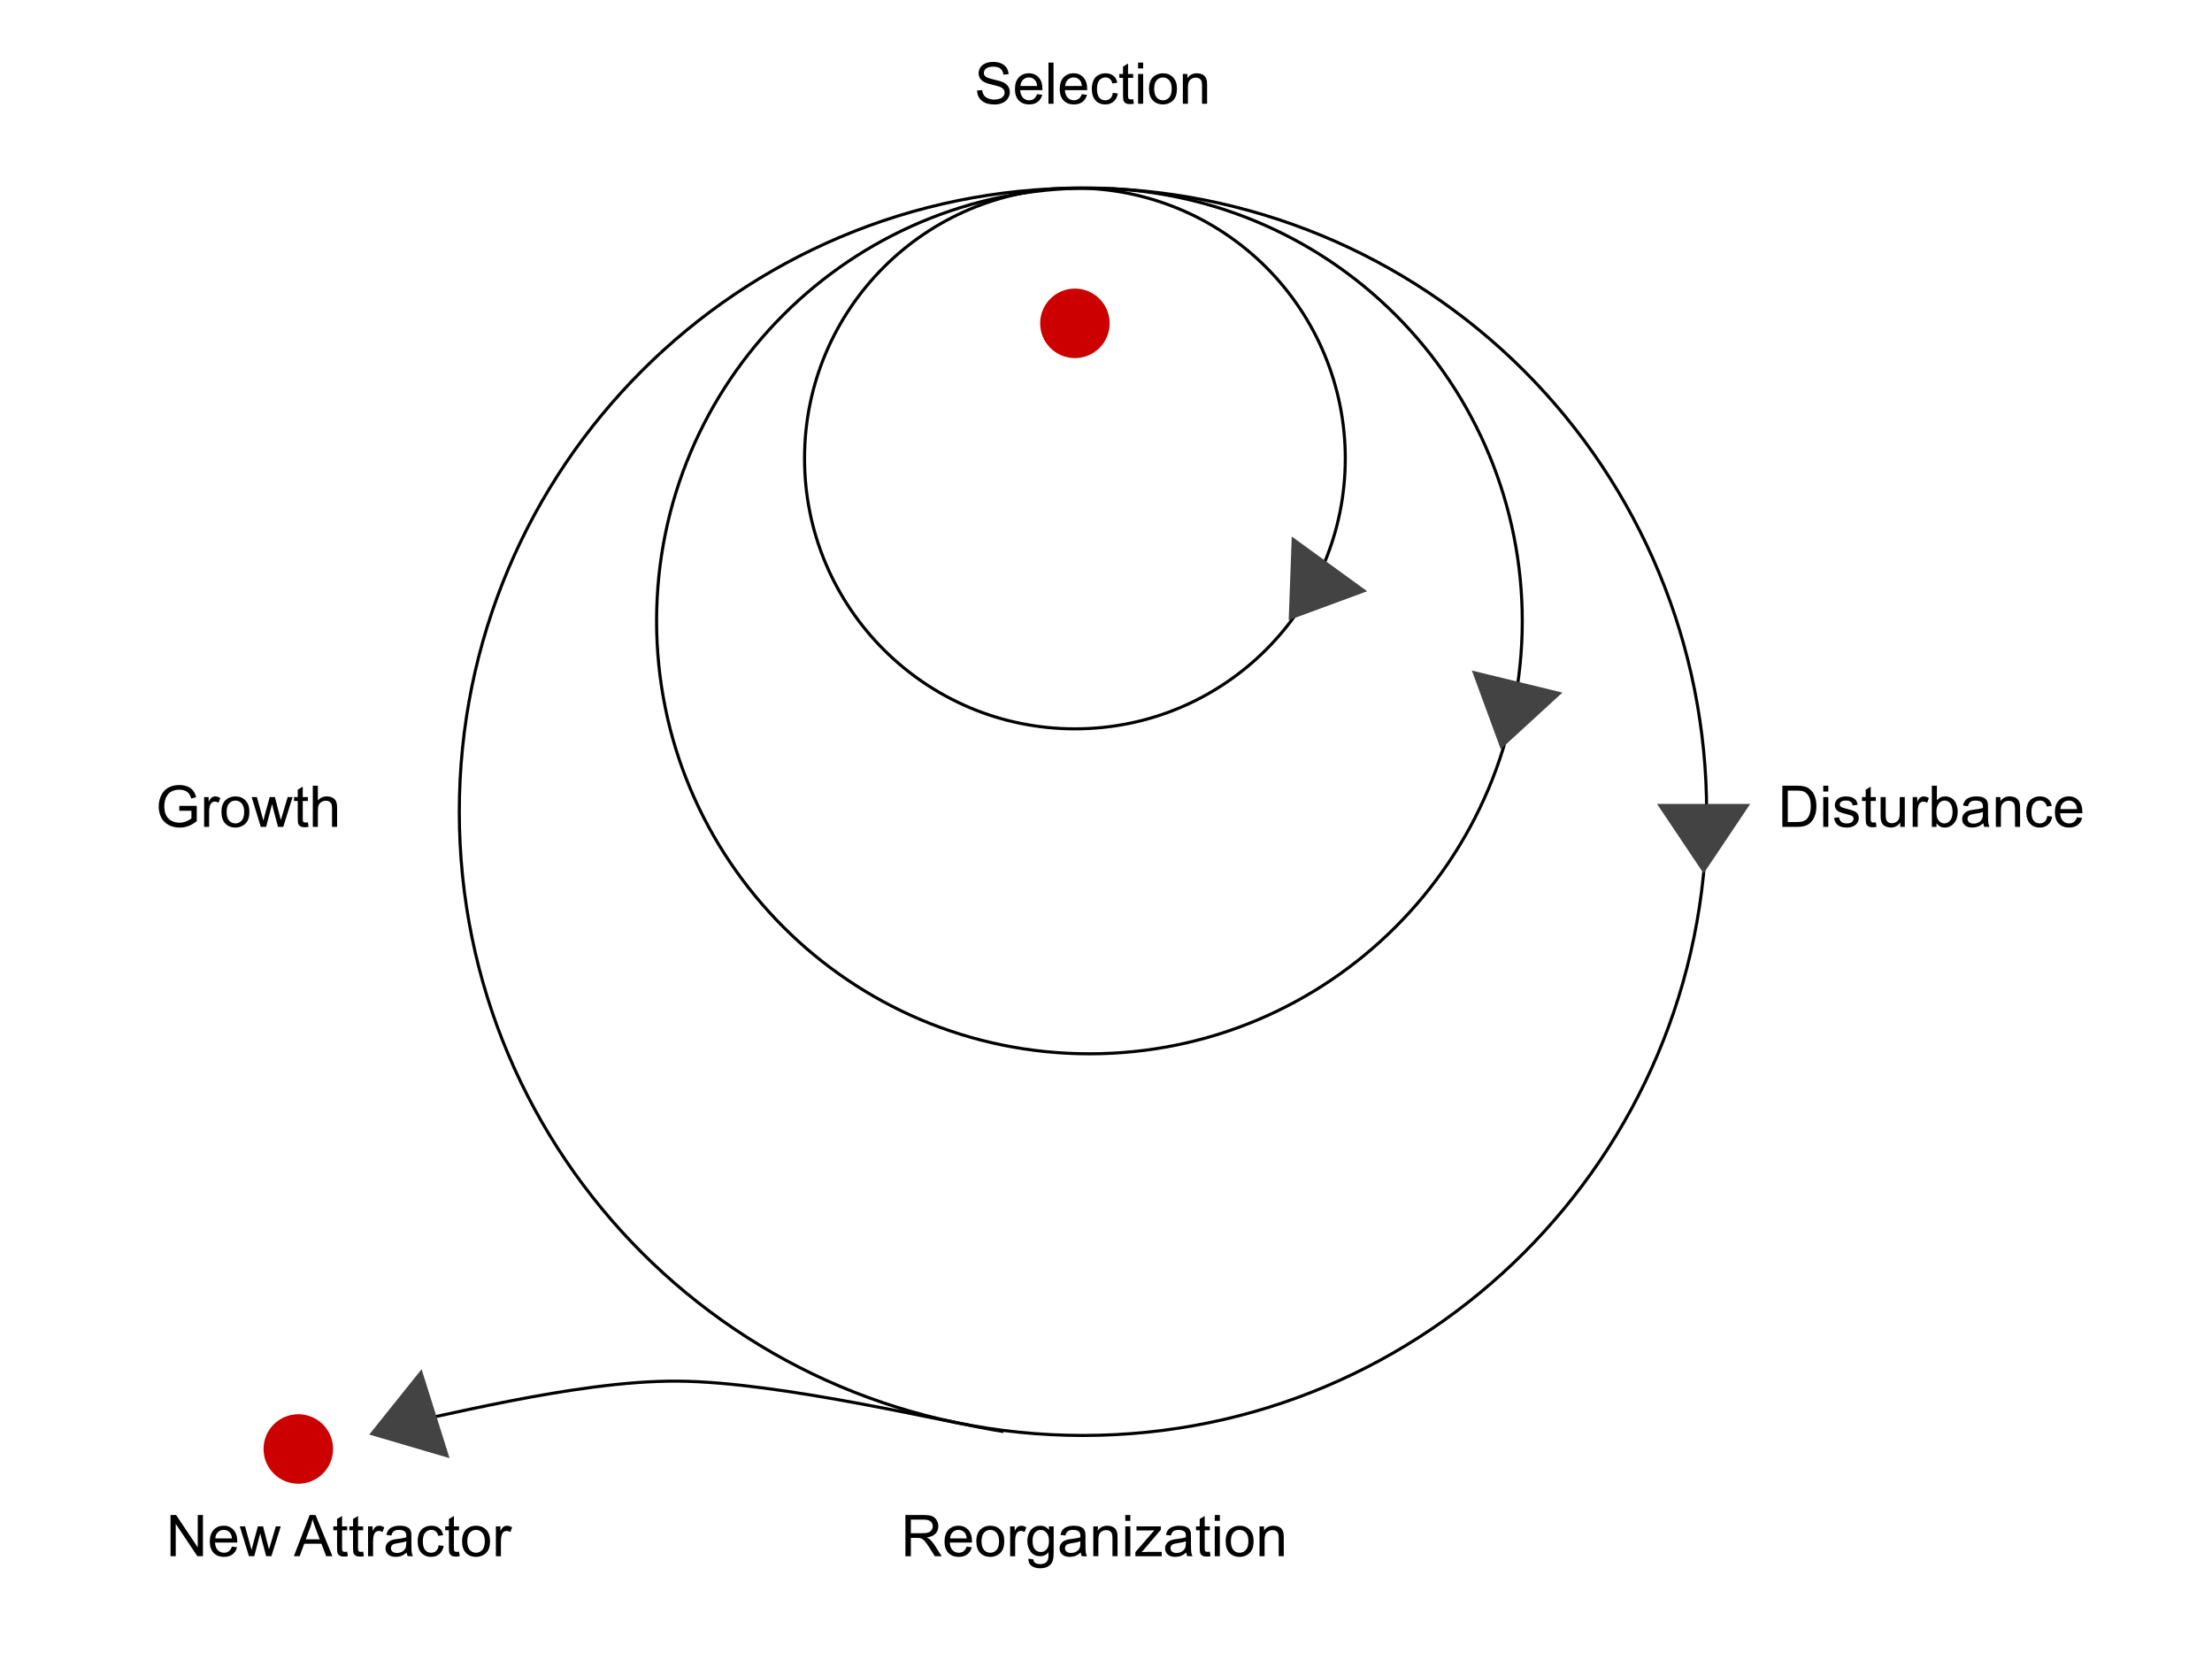
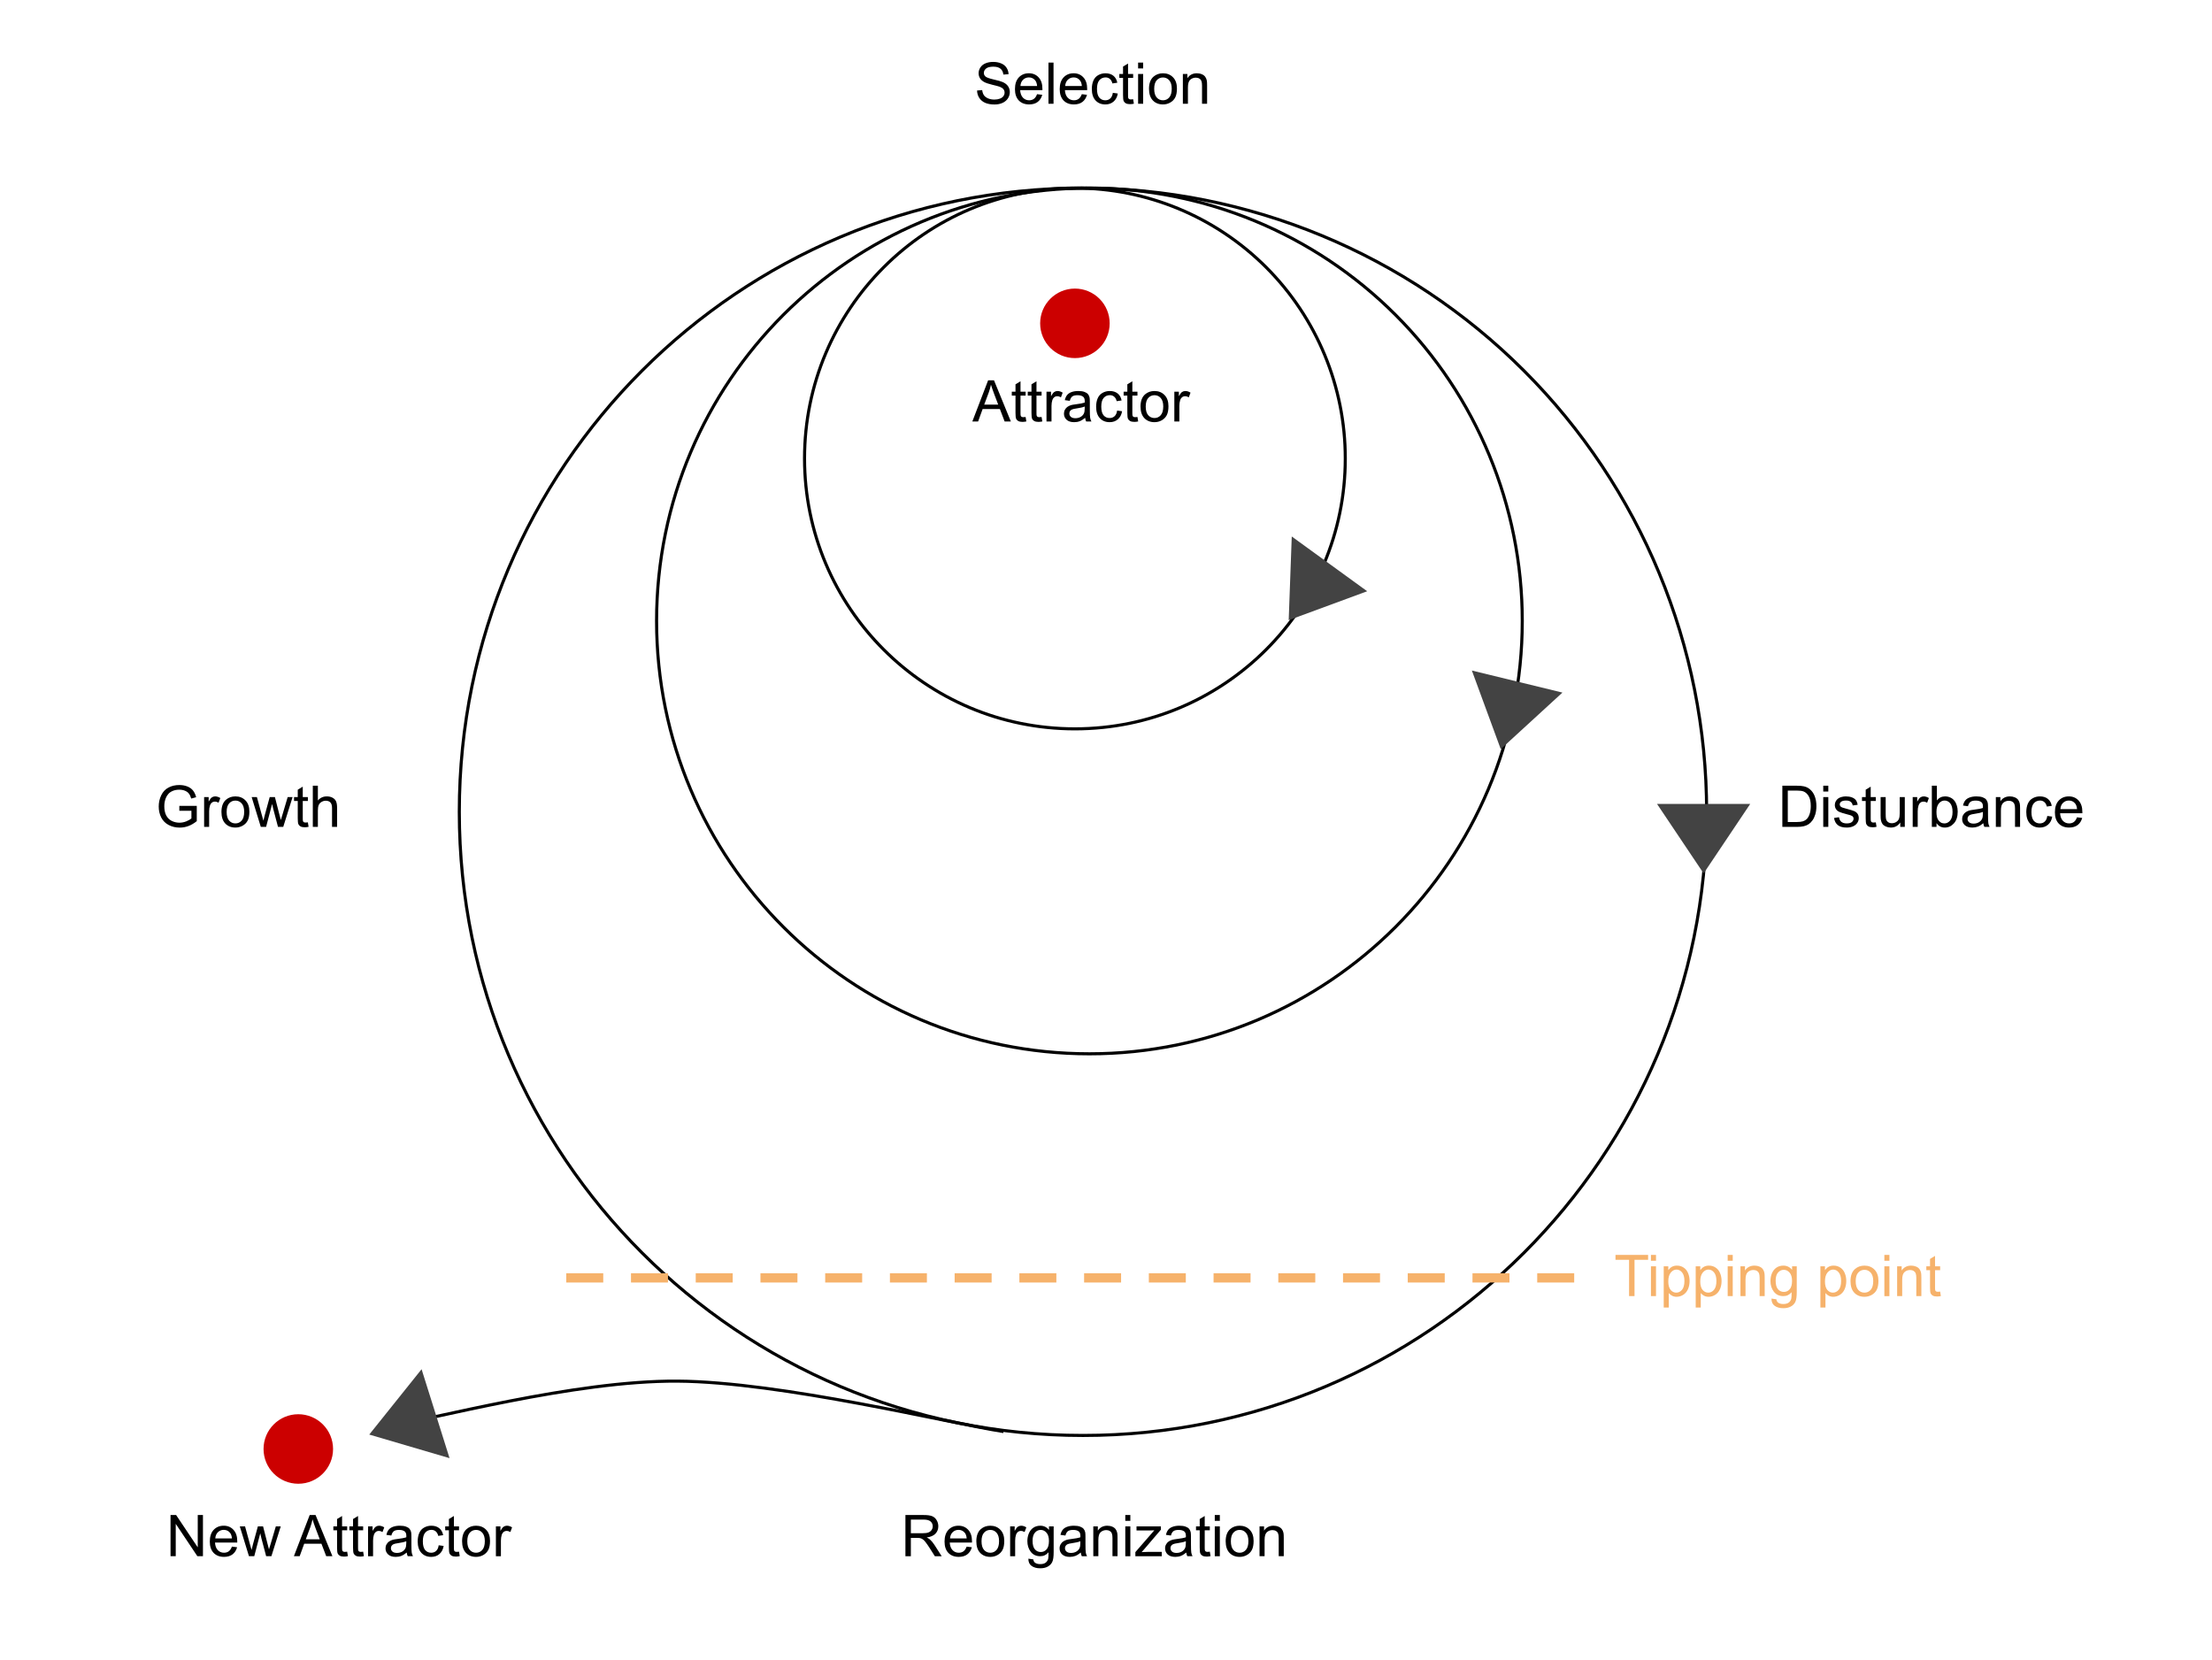
<svg xmlns="http://www.w3.org/2000/svg" version="1.1" viewBox="0.0 0.0 717.627 538.478" fill="none" stroke="none" stroke-linecap="square" stroke-miterlimit="10">
  <clipPath id="p.0">
    <path d="m0 0l717.627 0l0 538.478l-717.627 0l0 -538.478z" clip-rule="nonzero" />
  </clipPath>
  <g clip-path="url(#p.0)">
    <path fill="#000000" fill-opacity="0.0" d="m0 0l717.627 0l0 538.478l-717.627 0z" fill-rule="evenodd" />
    <path fill="#000000" fill-opacity="0.0" d="m149.011 263.336l0 0c0 -111.744 90.587 -202.331 202.331 -202.331l0 0c53.661 0 105.125 21.317 143.069 59.261c37.944 37.944 59.261 89.408 59.261 143.069l0 0c0 111.744 -90.587 202.331 -202.331 202.331l0 0c-111.744 0 -202.331 -90.587 -202.331 -202.331z" fill-rule="evenodd" />
    <path stroke="#000000" stroke-width="1.0" stroke-linejoin="round" stroke-linecap="butt" d="m149.011 263.336l0 0c0 -111.744 90.587 -202.331 202.331 -202.331l0 0c53.661 0 105.125 21.317 143.069 59.261c37.944 37.944 59.261 89.408 59.261 143.069l0 0c0 111.744 -90.587 202.331 -202.331 202.331l0 0c-111.744 0 -202.331 -90.587 -202.331 -202.331z" fill-rule="evenodd" />
    <path fill="#000000" fill-opacity="0.0" d="m41.493 241.323l79.591 0l0 42.016l-79.591 0z" fill-rule="evenodd" />
    <path fill="#000000" d="m58.181 263.008l0 -1.578l5.656 0l0 4.953q-1.297 1.047 -2.688 1.578q-1.375 0.516 -2.844 0.516q-1.969 0 -3.578 -0.844q-1.609 -0.844 -2.422 -2.438q-0.812 -1.594 -0.812 -3.562q0 -1.953 0.812 -3.641q0.812 -1.688 2.344 -2.5q1.531 -0.828 3.516 -0.828q1.453 0 2.625 0.469q1.172 0.469 1.828 1.312q0.672 0.828 1.016 2.172l-1.594 0.438q-0.297 -1.016 -0.75 -1.594q-0.438 -0.594 -1.266 -0.938q-0.828 -0.344 -1.844 -0.344q-1.203 0 -2.094 0.375q-0.891 0.359 -1.438 0.969q-0.531 0.594 -0.828 1.312q-0.516 1.234 -0.516 2.688q0 1.781 0.609 2.984q0.625 1.203 1.797 1.797q1.172 0.578 2.5 0.578q1.141 0 2.234 -0.438q1.094 -0.453 1.656 -0.953l0 -2.484l-3.922 0zm8.043 5.234l0 -9.672l1.469 0l0 1.469q0.562 -1.031 1.031 -1.359q0.484 -0.328 1.062 -0.328q0.828 0 1.688 0.531l-0.562 1.516q-0.609 -0.359 -1.203 -0.359q-0.547 0 -0.969 0.328q-0.422 0.328 -0.609 0.891q-0.281 0.875 -0.281 1.922l0 5.062l-1.625 0zm5.619 -4.844q0 -2.688 1.484 -3.969q1.25 -1.078 3.047 -1.078q2.0 0 3.266 1.312q1.266 1.297 1.266 3.609q0 1.859 -0.562 2.938q-0.562 1.062 -1.641 1.656q-1.062 0.594 -2.328 0.594q-2.031 0 -3.281 -1.297q-1.25 -1.312 -1.25 -3.766zm1.688 0q0 1.859 0.797 2.797q0.812 0.922 2.047 0.922q1.219 0 2.031 -0.922q0.812 -0.938 0.812 -2.844q0 -1.797 -0.812 -2.719q-0.812 -0.922 -2.031 -0.922q-1.234 0 -2.047 0.922q-0.797 0.906 -0.797 2.766zm11.079 4.844l-2.969 -9.672l1.703 0l1.531 5.578l0.578 2.078q0.047 -0.156 0.5 -2.0l1.547 -5.656l1.688 0l1.438 5.609l0.484 1.844l0.562 -1.859l1.656 -5.594l1.594 0l-3.031 9.672l-1.703 0l-1.531 -5.797l-0.375 -1.641l-1.953 7.438l-1.719 0zm15.27 -1.469l0.234 1.453q-0.688 0.141 -1.234 0.141q-0.891 0 -1.391 -0.281q-0.484 -0.281 -0.688 -0.734q-0.203 -0.469 -0.203 -1.938l0 -5.578l-1.203 0l0 -1.266l1.203 0l0 -2.391l1.625 -0.984l0 3.375l1.656 0l0 1.266l-1.656 0l0 5.672q0 0.688 0.078 0.891q0.094 0.203 0.281 0.328q0.203 0.109 0.578 0.109q0.266 0 0.719 -0.062zm1.605 1.469l0 -13.359l1.641 0l0 4.797q1.141 -1.328 2.891 -1.328q1.078 0 1.859 0.422q0.797 0.422 1.141 1.172q0.344 0.75 0.344 2.172l0 6.125l-1.641 0l0 -6.125q0 -1.234 -0.531 -1.797q-0.531 -0.562 -1.516 -0.562q-0.719 0 -1.359 0.391q-0.641 0.375 -0.922 1.016q-0.266 0.641 -0.266 1.781l0 5.297l-1.641 0z" fill-rule="nonzero" />
    <path fill="#000000" fill-opacity="0.0" d="m307.144 6.74l111.843 0l0 42.016l-111.843 0z" fill-rule="evenodd" />
    <path fill="#000000" d="m316.988 29.363l1.656 -0.141q0.125 1.0 0.547 1.641q0.438 0.641 1.344 1.047q0.922 0.391 2.062 0.391q1.0 0 1.781 -0.297q0.781 -0.297 1.156 -0.812q0.375 -0.531 0.375 -1.156q0 -0.625 -0.375 -1.094q-0.359 -0.469 -1.188 -0.797q-0.547 -0.203 -2.391 -0.641q-1.828 -0.453 -2.562 -0.844q-0.969 -0.5 -1.438 -1.234q-0.469 -0.75 -0.469 -1.672q0 -1.0 0.578 -1.875q0.578 -0.891 1.672 -1.344q1.109 -0.453 2.453 -0.453q1.484 0 2.609 0.484q1.141 0.469 1.75 1.406q0.609 0.922 0.656 2.094l-1.688 0.125q-0.141 -1.266 -0.938 -1.906q-0.781 -0.656 -2.312 -0.656q-1.609 0 -2.344 0.594q-0.734 0.594 -0.734 1.422q0 0.719 0.531 1.172q0.5 0.469 2.656 0.969q2.156 0.484 2.953 0.844q1.172 0.531 1.719 1.359q0.562 0.828 0.562 1.906q0 1.062 -0.609 2.016q-0.609 0.938 -1.75 1.469q-1.141 0.516 -2.578 0.516q-1.812 0 -3.047 -0.531q-1.219 -0.531 -1.922 -1.594q-0.688 -1.062 -0.719 -2.406zm19.459 1.188l1.688 0.203q-0.406 1.484 -1.484 2.312q-1.078 0.812 -2.766 0.812q-2.125 0 -3.375 -1.297q-1.234 -1.312 -1.234 -3.672q0 -2.453 1.25 -3.797q1.266 -1.344 3.266 -1.344q1.938 0 3.156 1.328q1.234 1.312 1.234 3.703q0 0.156 0 0.438l-7.219 0q0.094 1.594 0.906 2.453q0.812 0.844 2.016 0.844q0.906 0 1.547 -0.469q0.641 -0.484 1.016 -1.516zm-5.391 -2.656l5.406 0q-0.109 -1.219 -0.625 -1.828q-0.781 -0.953 -2.031 -0.953q-1.125 0 -1.906 0.766q-0.766 0.75 -0.844 2.016zm9.094 5.766l0 -13.359l1.641 0l0 13.359l-1.641 0zm10.817 -3.109l1.688 0.203q-0.406 1.484 -1.484 2.312q-1.078 0.812 -2.766 0.812q-2.125 0 -3.375 -1.297q-1.234 -1.312 -1.234 -3.672q0 -2.453 1.25 -3.797q1.266 -1.344 3.266 -1.344q1.938 0 3.156 1.328q1.234 1.312 1.234 3.703q0 0.156 0 0.438l-7.219 0q0.094 1.594 0.906 2.453q0.812 0.844 2.016 0.844q0.906 0 1.547 -0.469q0.641 -0.484 1.016 -1.516zm-5.391 -2.656l5.406 0q-0.109 -1.219 -0.625 -1.828q-0.781 -0.953 -2.031 -0.953q-1.125 0 -1.906 0.766q-0.766 0.75 -0.844 2.016zm15.454 2.219l1.609 0.219q-0.266 1.656 -1.359 2.609q-1.078 0.938 -2.672 0.938q-1.984 0 -3.188 -1.297q-1.203 -1.297 -1.203 -3.719q0 -1.578 0.516 -2.75q0.516 -1.172 1.578 -1.75q1.062 -0.594 2.312 -0.594q1.578 0 2.578 0.797q1.0 0.797 1.281 2.266l-1.594 0.234q-0.234 -0.969 -0.812 -1.453q-0.578 -0.5 -1.391 -0.5q-1.234 0 -2.016 0.891q-0.781 0.891 -0.781 2.812q0 1.953 0.75 2.844q0.75 0.875 1.953 0.875q0.969 0 1.609 -0.594q0.656 -0.594 0.828 -1.828zm6.594 2.078l0.234 1.453q-0.688 0.141 -1.234 0.141q-0.891 0 -1.391 -0.281q-0.484 -0.281 -0.688 -0.734q-0.203 -0.469 -0.203 -1.938l0 -5.578l-1.203 0l0 -1.266l1.203 0l0 -2.391l1.625 -0.984l0 3.375l1.656 0l0 1.266l-1.656 0l0 5.672q0 0.688 0.078 0.891q0.094 0.203 0.281 0.328q0.203 0.109 0.578 0.109q0.266 0 0.719 -0.062zm1.605 -10.0l0 -1.891l1.641 0l0 1.891l-1.641 0zm0 11.469l0 -9.672l1.641 0l0 9.672l-1.641 0zm3.535 -4.844q0 -2.688 1.484 -3.969q1.25 -1.078 3.047 -1.078q2.0 0 3.266 1.312q1.266 1.297 1.266 3.609q0 1.859 -0.562 2.938q-0.562 1.062 -1.641 1.656q-1.062 0.594 -2.328 0.594q-2.031 0 -3.281 -1.297q-1.25 -1.312 -1.25 -3.766zm1.688 0q0 1.859 0.797 2.797q0.812 0.922 2.047 0.922q1.219 0 2.031 -0.922q0.812 -0.938 0.812 -2.844q0 -1.797 -0.812 -2.719q-0.812 -0.922 -2.031 -0.922q-1.234 0 -2.047 0.922q-0.797 0.906 -0.797 2.766zm9.298 4.844l0 -9.672l1.469 0l0 1.375q1.062 -1.594 3.078 -1.594q0.875 0 1.609 0.312q0.734 0.312 1.094 0.828q0.375 0.5 0.516 1.203q0.094 0.453 0.094 1.594l0 5.953l-1.641 0l0 -5.891q0 -1.0 -0.203 -1.484q-0.188 -0.5 -0.672 -0.797q-0.484 -0.297 -1.141 -0.297q-1.047 0 -1.812 0.672q-0.75 0.656 -0.75 2.516l0 5.281l-1.641 0z" fill-rule="nonzero" />
    <path fill="#000000" fill-opacity="0.0" d="m567.801 241.323l121.323 0l0 42.016l-121.323 0z" fill-rule="evenodd" />
    <path fill="#000000" d="m578.238 268.243l0 -13.359l4.609 0q1.547 0 2.375 0.203q1.141 0.25 1.953 0.953q1.062 0.891 1.578 2.281q0.531 1.391 0.531 3.172q0 1.516 -0.359 2.703q-0.359 1.172 -0.922 1.938q-0.547 0.766 -1.203 1.219q-0.656 0.438 -1.594 0.672q-0.938 0.219 -2.141 0.219l-4.828 0zm1.766 -1.578l2.859 0q1.312 0 2.062 -0.234q0.75 -0.25 1.203 -0.703q0.625 -0.625 0.969 -1.688q0.359 -1.062 0.359 -2.578q0 -2.094 -0.688 -3.219q-0.688 -1.125 -1.672 -1.5q-0.703 -0.281 -2.281 -0.281l-2.812 0l0 10.203zm11.504 -9.891l0 -1.891l1.641 0l0 1.891l-1.641 0zm0 11.469l0 -9.672l1.641 0l0 9.672l-1.641 0zm3.489 -2.891l1.625 -0.25q0.125 0.969 0.75 1.5q0.625 0.516 1.75 0.516q1.125 0 1.672 -0.453q0.547 -0.469 0.547 -1.094q0 -0.547 -0.484 -0.875q-0.328 -0.219 -1.672 -0.547q-1.812 -0.469 -2.516 -0.797q-0.688 -0.328 -1.047 -0.906q-0.359 -0.594 -0.359 -1.312q0 -0.641 0.297 -1.188q0.297 -0.562 0.812 -0.922q0.375 -0.281 1.031 -0.469q0.672 -0.203 1.422 -0.203q1.141 0 2.0 0.328q0.859 0.328 1.266 0.891q0.422 0.562 0.578 1.5l-1.609 0.219q-0.109 -0.75 -0.641 -1.172q-0.516 -0.422 -1.469 -0.422q-1.141 0 -1.625 0.375q-0.469 0.375 -0.469 0.875q0 0.312 0.188 0.578q0.203 0.266 0.641 0.438q0.234 0.094 1.438 0.422q1.75 0.453 2.438 0.75q0.688 0.297 1.078 0.859q0.391 0.562 0.391 1.406q0 0.828 -0.484 1.547q-0.469 0.719 -1.375 1.125q-0.906 0.391 -2.047 0.391q-1.875 0 -2.875 -0.781q-0.984 -0.781 -1.25 -2.328zm13.562 1.422l0.234 1.453q-0.688 0.141 -1.234 0.141q-0.891 0 -1.391 -0.281q-0.484 -0.281 -0.688 -0.734q-0.203 -0.469 -0.203 -1.938l0 -5.578l-1.203 0l0 -1.266l1.203 0l0 -2.391l1.625 -0.984l0 3.375l1.656 0l0 1.266l-1.656 0l0 5.672q0 0.688 0.078 0.891q0.094 0.203 0.281 0.328q0.203 0.109 0.578 0.109q0.266 0 0.719 -0.062zm7.933 1.469l0 -1.422q-1.125 1.641 -3.062 1.641q-0.859 0 -1.609 -0.328q-0.734 -0.328 -1.094 -0.828q-0.359 -0.5 -0.5 -1.219q-0.109 -0.469 -0.109 -1.531l0 -5.984l1.641 0l0 5.359q0 1.281 0.109 1.734q0.156 0.641 0.656 1.016q0.5 0.375 1.234 0.375q0.734 0 1.375 -0.375q0.656 -0.391 0.922 -1.031q0.266 -0.656 0.266 -1.891l0 -5.188l1.641 0l0 9.672l-1.469 0zm4.032 0l0 -9.672l1.469 0l0 1.469q0.562 -1.031 1.031 -1.359q0.484 -0.328 1.062 -0.328q0.828 0 1.688 0.531l-0.562 1.516q-0.609 -0.359 -1.203 -0.359q-0.547 0 -0.969 0.328q-0.422 0.328 -0.609 0.891q-0.281 0.875 -0.281 1.922l0 5.062l-1.625 0zm7.728 0l-1.516 0l0 -13.359l1.641 0l0 4.766q1.047 -1.297 2.656 -1.297q0.891 0 1.688 0.359q0.797 0.359 1.312 1.016q0.516 0.641 0.797 1.562q0.297 0.922 0.297 1.969q0 2.484 -1.234 3.844q-1.219 1.359 -2.953 1.359q-1.703 0 -2.688 -1.438l0 1.219zm-0.016 -4.906q0 1.734 0.484 2.516q0.766 1.266 2.094 1.266q1.078 0 1.859 -0.938q0.781 -0.938 0.781 -2.781q0 -1.891 -0.75 -2.797q-0.75 -0.906 -1.828 -0.906q-1.062 0 -1.859 0.938q-0.781 0.938 -0.781 2.703zm15.204 3.719q-0.922 0.766 -1.766 1.094q-0.828 0.312 -1.797 0.312q-1.594 0 -2.453 -0.781q-0.859 -0.781 -0.859 -1.984q0 -0.719 0.328 -1.297q0.328 -0.594 0.844 -0.938q0.531 -0.359 1.188 -0.547q0.469 -0.125 1.453 -0.25q1.984 -0.234 2.922 -0.562q0.016 -0.344 0.016 -0.422q0 -1.0 -0.469 -1.422q-0.625 -0.547 -1.875 -0.547q-1.156 0 -1.703 0.406q-0.547 0.406 -0.812 1.422l-1.609 -0.219q0.219 -1.016 0.719 -1.641q0.5 -0.641 1.453 -0.984q0.953 -0.344 2.188 -0.344q1.25 0 2.016 0.297q0.781 0.281 1.141 0.734q0.375 0.438 0.516 1.109q0.078 0.422 0.078 1.516l0 2.188q0 2.281 0.109 2.891q0.109 0.594 0.406 1.156l-1.703 0q-0.266 -0.516 -0.328 -1.188zm-0.141 -3.672q-0.891 0.375 -2.672 0.625q-1.016 0.141 -1.438 0.328q-0.422 0.188 -0.656 0.531q-0.219 0.344 -0.219 0.781q0 0.656 0.5 1.094q0.5 0.438 1.453 0.438q0.938 0 1.672 -0.406q0.75 -0.422 1.094 -1.141q0.266 -0.562 0.266 -1.641l0 -0.609zm4.204 4.859l0 -9.672l1.469 0l0 1.375q1.062 -1.594 3.078 -1.594q0.875 0 1.609 0.312q0.734 0.312 1.094 0.828q0.375 0.5 0.516 1.203q0.094 0.453 0.094 1.594l0 5.953l-1.641 0l0 -5.891q0 -1.0 -0.203 -1.484q-0.188 -0.5 -0.672 -0.797q-0.484 -0.297 -1.141 -0.297q-1.047 0 -1.812 0.672q-0.75 0.656 -0.75 2.516l0 5.281l-1.641 0zm16.688 -3.547l1.609 0.219q-0.266 1.656 -1.359 2.609q-1.078 0.938 -2.672 0.938q-1.984 0 -3.188 -1.297q-1.203 -1.297 -1.203 -3.719q0 -1.578 0.516 -2.75q0.516 -1.172 1.578 -1.75q1.062 -0.594 2.312 -0.594q1.578 0 2.578 0.797q1.0 0.797 1.281 2.266l-1.594 0.234q-0.234 -0.969 -0.812 -1.453q-0.578 -0.5 -1.391 -0.5q-1.234 0 -2.016 0.891q-0.781 0.891 -0.781 2.812q0 1.953 0.75 2.844q0.75 0.875 1.953 0.875q0.969 0 1.609 -0.594q0.656 -0.594 0.828 -1.828zm9.641 0.438l1.688 0.203q-0.406 1.484 -1.484 2.312q-1.078 0.812 -2.766 0.812q-2.125 0 -3.375 -1.297q-1.234 -1.312 -1.234 -3.672q0 -2.453 1.25 -3.797q1.266 -1.344 3.266 -1.344q1.938 0 3.156 1.328q1.234 1.312 1.234 3.703q0 0.156 0 0.438l-7.219 0q0.094 1.594 0.906 2.453q0.812 0.844 2.016 0.844q0.906 0 1.547 -0.469q0.641 -0.484 1.016 -1.516zm-5.391 -2.656l5.406 0q-0.109 -1.219 -0.625 -1.828q-0.781 -0.953 -2.031 -0.953q-1.125 0 -1.906 0.766q-0.766 0.75 -0.844 2.016z" fill-rule="nonzero" />
    <path fill="#000000" fill-opacity="0.0" d="m283.272 477.916l149.039 0l0 42.016l-149.039 0z" fill-rule="evenodd" />
    <path fill="#000000" d="m293.741 504.836l0 -13.359l5.922 0q1.781 0 2.703 0.359q0.938 0.359 1.484 1.281q0.562 0.906 0.562 2.016q0 1.406 -0.922 2.391q-0.922 0.969 -2.844 1.234q0.703 0.344 1.078 0.672q0.766 0.703 1.453 1.766l2.328 3.641l-2.219 0l-1.766 -2.781q-0.781 -1.203 -1.281 -1.828q-0.5 -0.641 -0.906 -0.891q-0.391 -0.266 -0.797 -0.359q-0.297 -0.078 -0.984 -0.078l-2.047 0l0 5.938l-1.766 0zm1.766 -7.453l3.797 0q1.219 0 1.891 -0.25q0.688 -0.266 1.047 -0.812q0.359 -0.547 0.359 -1.188q0 -0.953 -0.688 -1.562q-0.688 -0.609 -2.188 -0.609l-4.219 0l0 4.422zm18.098 4.344l1.688 0.203q-0.406 1.484 -1.484 2.312q-1.078 0.812 -2.766 0.812q-2.125 0 -3.375 -1.297q-1.234 -1.312 -1.234 -3.672q0 -2.453 1.25 -3.797q1.266 -1.344 3.266 -1.344q1.938 0 3.156 1.328q1.234 1.312 1.234 3.703q0 0.156 0 0.438l-7.219 0q0.094 1.594 0.906 2.453q0.812 0.844 2.016 0.844q0.906 0 1.547 -0.469q0.641 -0.484 1.016 -1.516zm-5.391 -2.656l5.406 0q-0.109 -1.219 -0.625 -1.828q-0.781 -0.953 -2.031 -0.953q-1.125 0 -1.906 0.766q-0.766 0.75 -0.844 2.016zm8.532 0.922q0 -2.688 1.484 -3.969q1.25 -1.078 3.047 -1.078q2.0 0 3.266 1.312q1.266 1.297 1.266 3.609q0 1.859 -0.562 2.938q-0.562 1.062 -1.641 1.656q-1.062 0.594 -2.328 0.594q-2.031 0 -3.281 -1.297q-1.25 -1.312 -1.25 -3.766zm1.688 0q0 1.859 0.797 2.797q0.812 0.922 2.047 0.922q1.219 0 2.031 -0.922q0.812 -0.938 0.812 -2.844q0 -1.797 -0.812 -2.719q-0.812 -0.922 -2.031 -0.922q-1.234 0 -2.047 0.922q-0.797 0.906 -0.797 2.766zm9.282 4.844l0 -9.672l1.469 0l0 1.469q0.562 -1.031 1.031 -1.359q0.484 -0.328 1.062 -0.328q0.828 0 1.688 0.531l-0.562 1.516q-0.609 -0.359 -1.203 -0.359q-0.547 0 -0.969 0.328q-0.422 0.328 -0.609 0.891q-0.281 0.875 -0.281 1.922l0 5.062l-1.625 0zm5.916 0.797l1.594 0.234q0.109 0.75 0.562 1.078q0.609 0.453 1.672 0.453q1.141 0 1.75 -0.453q0.625 -0.453 0.844 -1.266q0.125 -0.5 0.109 -2.109q-1.062 1.266 -2.672 1.266q-2.0 0 -3.094 -1.438q-1.094 -1.438 -1.094 -3.453q0 -1.391 0.5 -2.562q0.516 -1.172 1.453 -1.797q0.953 -0.641 2.25 -0.641q1.703 0 2.812 1.375l0 -1.156l1.516 0l0 8.359q0 2.266 -0.469 3.203q-0.453 0.938 -1.453 1.484q-0.984 0.547 -2.453 0.547q-1.719 0 -2.797 -0.781q-1.062 -0.766 -1.031 -2.344zm1.359 -5.812q0 1.906 0.75 2.781q0.766 0.875 1.906 0.875q1.125 0 1.891 -0.859q0.766 -0.875 0.766 -2.734q0 -1.781 -0.797 -2.672q-0.781 -0.906 -1.891 -0.906q-1.094 0 -1.859 0.891q-0.766 0.875 -0.766 2.625zm15.641 3.828q-0.922 0.766 -1.766 1.094q-0.828 0.312 -1.797 0.312q-1.594 0 -2.453 -0.781q-0.859 -0.781 -0.859 -1.984q0 -0.719 0.328 -1.297q0.328 -0.594 0.844 -0.938q0.531 -0.359 1.188 -0.547q0.469 -0.125 1.453 -0.25q1.984 -0.234 2.922 -0.562q0.016 -0.344 0.016 -0.422q0 -1.0 -0.469 -1.422q-0.625 -0.547 -1.875 -0.547q-1.156 0 -1.703 0.406q-0.547 0.406 -0.812 1.422l-1.609 -0.219q0.219 -1.016 0.719 -1.641q0.5 -0.641 1.453 -0.984q0.953 -0.344 2.188 -0.344q1.25 0 2.016 0.297q0.781 0.281 1.141 0.734q0.375 0.438 0.516 1.109q0.078 0.422 0.078 1.516l0 2.188q0 2.281 0.109 2.891q0.109 0.594 0.406 1.156l-1.703 0q-0.266 -0.516 -0.328 -1.188zm-0.141 -3.672q-0.891 0.375 -2.672 0.625q-1.016 0.141 -1.438 0.328q-0.422 0.188 -0.656 0.531q-0.219 0.344 -0.219 0.781q0 0.656 0.5 1.094q0.5 0.438 1.453 0.438q0.938 0 1.672 -0.406q0.75 -0.422 1.094 -1.141q0.266 -0.562 0.266 -1.641l0 -0.609zm4.204 4.859l0 -9.672l1.469 0l0 1.375q1.062 -1.594 3.078 -1.594q0.875 0 1.609 0.312q0.734 0.312 1.094 0.828q0.375 0.5 0.516 1.203q0.094 0.453 0.094 1.594l0 5.953l-1.641 0l0 -5.891q0 -1.0 -0.203 -1.484q-0.188 -0.5 -0.672 -0.797q-0.484 -0.297 -1.141 -0.297q-1.047 0 -1.812 0.672q-0.75 0.656 -0.75 2.516l0 5.281l-1.641 0zm10.376 -11.469l0 -1.891l1.641 0l0 1.891l-1.641 0zm0 11.469l0 -9.672l1.641 0l0 9.672l-1.641 0zm3.27 0l0 -1.328l6.156 -7.078q-1.047 0.062 -1.844 0.062l-3.938 0l0 -1.328l7.906 0l0 1.078l-5.25 6.141l-1.0 1.125q1.094 -0.078 2.062 -0.078l4.469 0l0 1.406l-8.562 0zm16.516 -1.188q-0.922 0.766 -1.766 1.094q-0.828 0.312 -1.797 0.312q-1.594 0 -2.453 -0.781q-0.859 -0.781 -0.859 -1.984q0 -0.719 0.328 -1.297q0.328 -0.594 0.844 -0.938q0.531 -0.359 1.188 -0.547q0.469 -0.125 1.453 -0.25q1.984 -0.234 2.922 -0.562q0.016 -0.344 0.016 -0.422q0 -1.0 -0.469 -1.422q-0.625 -0.547 -1.875 -0.547q-1.156 0 -1.703 0.406q-0.547 0.406 -0.812 1.422l-1.609 -0.219q0.219 -1.016 0.719 -1.641q0.5 -0.641 1.453 -0.984q0.953 -0.344 2.188 -0.344q1.25 0 2.016 0.297q0.781 0.281 1.141 0.734q0.375 0.438 0.516 1.109q0.078 0.422 0.078 1.516l0 2.188q0 2.281 0.109 2.891q0.109 0.594 0.406 1.156l-1.703 0q-0.266 -0.516 -0.328 -1.188zm-0.141 -3.672q-0.891 0.375 -2.672 0.625q-1.016 0.141 -1.438 0.328q-0.422 0.188 -0.656 0.531q-0.219 0.344 -0.219 0.781q0 0.656 0.5 1.094q0.5 0.438 1.453 0.438q0.938 0 1.672 -0.406q0.75 -0.422 1.094 -1.141q0.266 -0.562 0.266 -1.641l0 -0.609zm7.782 3.391l0.234 1.453q-0.688 0.141 -1.234 0.141q-0.891 0 -1.391 -0.281q-0.484 -0.281 -0.688 -0.734q-0.203 -0.469 -0.203 -1.938l0 -5.578l-1.203 0l0 -1.266l1.203 0l0 -2.391l1.625 -0.984l0 3.375l1.656 0l0 1.266l-1.656 0l0 5.672q0 0.688 0.078 0.891q0.094 0.203 0.281 0.328q0.203 0.109 0.578 0.109q0.266 0 0.719 -0.062zm1.605 -10.0l0 -1.891l1.641 0l0 1.891l-1.641 0zm0 11.469l0 -9.672l1.641 0l0 9.672l-1.641 0zm3.535 -4.844q0 -2.688 1.484 -3.969q1.25 -1.078 3.047 -1.078q2.0 0 3.266 1.312q1.266 1.297 1.266 3.609q0 1.859 -0.562 2.938q-0.562 1.062 -1.641 1.656q-1.062 0.594 -2.328 0.594q-2.031 0 -3.281 -1.297q-1.25 -1.312 -1.25 -3.766zm1.688 0q0 1.859 0.797 2.797q0.812 0.922 2.047 0.922q1.219 0 2.031 -0.922q0.812 -0.938 0.812 -2.844q0 -1.797 -0.812 -2.719q-0.812 -0.922 -2.031 -0.922q-1.234 0 -2.047 0.922q-0.797 0.906 -0.797 2.766zm9.298 4.844l0 -9.672l1.469 0l0 1.375q1.062 -1.594 3.078 -1.594q0.875 0 1.609 0.312q0.734 0.312 1.094 0.828q0.375 0.5 0.516 1.203q0.094 0.453 0.094 1.594l0 5.953l-1.641 0l0 -5.891q0 -1.0 -0.203 -1.484q-0.188 -0.5 -0.672 -0.797q-0.484 -0.297 -1.141 -0.297q-1.047 0 -1.812 0.672q-0.75 0.656 -0.75 2.516l0 5.281l-1.641 0z" fill-rule="nonzero" />
    <path fill="#000000" fill-opacity="0.0" d="m213.011 201.43l0 0c0 -77.555 62.871 -140.425 140.425 -140.425l0 0c37.243 0 72.961 14.795 99.296 41.13c26.335 26.335 41.13 62.053 41.13 99.296l0 0c0 77.555 -62.871 140.425 -140.425 140.425l0 0c-77.555 0 -140.425 -62.871 -140.425 -140.425z" fill-rule="evenodd" />
    <path stroke="#000000" stroke-width="1.0" stroke-linejoin="round" stroke-linecap="butt" d="m213.011 201.43l0 0c0 -77.555 62.871 -140.425 140.425 -140.425l0 0c37.243 0 72.961 14.795 99.296 41.13c26.335 26.335 41.13 62.053 41.13 99.296l0 0c0 77.555 -62.871 140.425 -140.425 140.425l0 0c-77.555 0 -140.425 -62.871 -140.425 -140.425z" fill-rule="evenodd" />
    <path fill="#000000" fill-opacity="0.0" d="m261.01 148.722l0 0c0 -48.445 39.272 -87.717 87.717 -87.717l0 0c23.264 0 45.575 9.242 62.025 25.692c16.45 16.45 25.692 38.761 25.692 62.025l0 0c0 48.445 -39.272 87.717 -87.717 87.717l0 0c-48.444 0 -87.717 -39.272 -87.717 -87.717z" fill-rule="evenodd" />
    <path stroke="#000000" stroke-width="1.0" stroke-linejoin="round" stroke-linecap="butt" d="m261.01 148.722l0 0c0 -48.445 39.272 -87.717 87.717 -87.717l0 0c23.264 0 45.575 9.242 62.025 25.692c16.45 16.45 25.692 38.761 25.692 62.025l0 0c0 48.445 -39.272 87.717 -87.717 87.717l0 0c-48.444 0 -87.717 -39.272 -87.717 -87.717z" fill-rule="evenodd" />
    <path fill="#434343" d="m567.814 260.793l-15.118 22.551l-15.118 -22.551z" fill-rule="evenodd" />
    <path fill="#434343" d="m506.895 224.674l-20.016 18.346l-9.37 -25.496z" fill-rule="evenodd" />
    <path fill="#434343" d="m443.55 191.802l-25.465 9.386l0.992 -27.15z" fill-rule="evenodd" />
    <path fill="#000000" fill-opacity="0.0" d="m325.548 464.4c-17.624 -2.726 -72.178 -16.129 -105.744 -16.359c-33.566 -0.23 -79.709 12.485 -95.651 14.981" fill-rule="evenodd" />
    <path stroke="#000000" stroke-width="1.0" stroke-linejoin="round" stroke-linecap="butt" d="m325.548 464.4c-17.624 -2.726 -72.178 -16.129 -105.744 -16.359c-16.783 -0.115 -36.71 3.006 -54.434 6.468c-8.862 1.731 -17.173 3.547 -24.266 5.087c-3.546 0.77 -6.787 1.47 -9.64 2.056l-1.409 0.285" fill-rule="evenodd" />
    <path fill="#000000" stroke="#000000" stroke-width="1.0" stroke-linecap="butt" d="m129.756 460.313l-4.165 2.445l4.762 0.804z" fill-rule="evenodd" />
    <path fill="#434343" d="m145.843 473.028l-26.047 -7.654l16.976 -21.197z" fill-rule="evenodd" />
    <path fill="#000000" fill-opacity="0.0" d="m44.904 477.915l164.693 0l0 42.016l-164.693 0z" fill-rule="evenodd" />
    <path fill="#000000" d="m55.326 504.835l0 -13.359l1.812 0l7.016 10.484l0 -10.484l1.688 0l0 13.359l-1.812 0l-7.016 -10.5l0 10.5l-1.688 0zm19.91 -3.109l1.688 0.203q-0.406 1.484 -1.484 2.312q-1.078 0.812 -2.766 0.812q-2.125 0 -3.375 -1.297q-1.234 -1.312 -1.234 -3.672q0 -2.453 1.25 -3.797q1.266 -1.344 3.266 -1.344q1.938 0 3.156 1.328q1.234 1.312 1.234 3.703q0 0.156 0 0.438l-7.219 0q0.094 1.594 0.906 2.453q0.812 0.844 2.016 0.844q0.906 0 1.547 -0.469q0.641 -0.484 1.016 -1.516zm-5.391 -2.656l5.406 0q-0.109 -1.219 -0.625 -1.828q-0.781 -0.953 -2.031 -0.953q-1.125 0 -1.906 0.766q-0.766 0.75 -0.844 2.016zm10.923 5.766l-2.969 -9.672l1.703 0l1.531 5.578l0.578 2.078q0.047 -0.156 0.5 -2.0l1.547 -5.656l1.688 0l1.438 5.609l0.484 1.844l0.562 -1.859l1.656 -5.594l1.594 0l-3.031 9.672l-1.703 0l-1.531 -5.797l-0.375 -1.641l-1.953 7.438l-1.719 0zm14.579 0l5.125 -13.359l1.906 0l5.469 13.359l-2.016 0l-1.547 -4.047l-5.594 0l-1.469 4.047l-1.875 0zm3.859 -5.484l4.531 0l-1.406 -3.703q-0.625 -1.688 -0.938 -2.766q-0.266 1.281 -0.719 2.547l-1.469 3.922zm13.428 4.016l0.234 1.453q-0.688 0.141 -1.234 0.141q-0.891 0 -1.391 -0.281q-0.484 -0.281 -0.688 -0.734q-0.203 -0.469 -0.203 -1.938l0 -5.578l-1.203 0l0 -1.266l1.203 0l0 -2.391l1.625 -0.984l0 3.375l1.656 0l0 1.266l-1.656 0l0 5.672q0 0.688 0.078 0.891q0.094 0.203 0.281 0.328q0.203 0.109 0.578 0.109q0.266 0 0.719 -0.062zm5.183 0l0.234 1.453q-0.688 0.141 -1.234 0.141q-0.891 0 -1.391 -0.281q-0.484 -0.281 -0.688 -0.734q-0.203 -0.469 -0.203 -1.938l0 -5.578l-1.203 0l0 -1.266l1.203 0l0 -2.391l1.625 -0.984l0 3.375l1.656 0l0 1.266l-1.656 0l0 5.672q0 0.688 0.078 0.891q0.094 0.203 0.281 0.328q0.203 0.109 0.578 0.109q0.266 0 0.719 -0.062zm1.59 1.469l0 -9.672l1.469 0l0 1.469q0.562 -1.031 1.031 -1.359q0.484 -0.328 1.062 -0.328q0.828 0 1.688 0.531l-0.562 1.516q-0.609 -0.359 -1.203 -0.359q-0.547 0 -0.969 0.328q-0.422 0.328 -0.609 0.891q-0.281 0.875 -0.281 1.922l0 5.062l-1.625 0zm12.541 -1.188q-0.922 0.766 -1.766 1.094q-0.828 0.312 -1.797 0.312q-1.594 0 -2.453 -0.781q-0.859 -0.781 -0.859 -1.984q0 -0.719 0.328 -1.297q0.328 -0.594 0.844 -0.938q0.531 -0.359 1.188 -0.547q0.469 -0.125 1.453 -0.25q1.984 -0.234 2.922 -0.562q0.016 -0.344 0.016 -0.422q0 -1.0 -0.469 -1.422q-0.625 -0.547 -1.875 -0.547q-1.156 0 -1.703 0.406q-0.547 0.406 -0.812 1.422l-1.609 -0.219q0.219 -1.016 0.719 -1.641q0.5 -0.641 1.453 -0.984q0.953 -0.344 2.188 -0.344q1.25 0 2.016 0.297q0.781 0.281 1.141 0.734q0.375 0.438 0.516 1.109q0.078 0.422 0.078 1.516l0 2.188q0 2.281 0.109 2.891q0.109 0.594 0.406 1.156l-1.703 0q-0.266 -0.516 -0.328 -1.188zm-0.141 -3.672q-0.891 0.375 -2.672 0.625q-1.016 0.141 -1.438 0.328q-0.422 0.188 -0.656 0.531q-0.219 0.344 -0.219 0.781q0 0.656 0.5 1.094q0.5 0.438 1.453 0.438q0.938 0 1.672 -0.406q0.75 -0.422 1.094 -1.141q0.266 -0.562 0.266 -1.641l0 -0.609zm10.516 1.312l1.609 0.219q-0.266 1.656 -1.359 2.609q-1.078 0.938 -2.672 0.938q-1.984 0 -3.188 -1.297q-1.203 -1.297 -1.203 -3.719q0 -1.578 0.516 -2.75q0.516 -1.172 1.578 -1.75q1.062 -0.594 2.312 -0.594q1.578 0 2.578 0.797q1.0 0.797 1.281 2.266l-1.594 0.234q-0.234 -0.969 -0.812 -1.453q-0.578 -0.5 -1.391 -0.5q-1.234 0 -2.016 0.891q-0.781 0.891 -0.781 2.812q0 1.953 0.75 2.844q0.75 0.875 1.953 0.875q0.969 0 1.609 -0.594q0.656 -0.594 0.828 -1.828zm6.594 2.078l0.234 1.453q-0.688 0.141 -1.234 0.141q-0.891 0 -1.391 -0.281q-0.484 -0.281 -0.688 -0.734q-0.203 -0.469 -0.203 -1.938l0 -5.578l-1.203 0l0 -1.266l1.203 0l0 -2.391l1.625 -0.984l0 3.375l1.656 0l0 1.266l-1.656 0l0 5.672q0 0.688 0.078 0.891q0.094 0.203 0.281 0.328q0.203 0.109 0.578 0.109q0.266 0 0.719 -0.062zm0.996 -3.375q0 -2.688 1.484 -3.969q1.25 -1.078 3.047 -1.078q2.0 0 3.266 1.312q1.266 1.297 1.266 3.609q0 1.859 -0.562 2.938q-0.562 1.062 -1.641 1.656q-1.062 0.594 -2.328 0.594q-2.031 0 -3.281 -1.297q-1.25 -1.312 -1.25 -3.766zm1.688 0q0 1.859 0.797 2.797q0.812 0.922 2.047 0.922q1.219 0 2.031 -0.922q0.812 -0.938 0.812 -2.844q0 -1.797 -0.812 -2.719q-0.812 -0.922 -2.031 -0.922q-1.234 0 -2.047 0.922q-0.797 0.906 -0.797 2.766zm9.282 4.844l0 -9.672l1.469 0l0 1.469q0.562 -1.031 1.031 -1.359q0.484 -0.328 1.062 -0.328q0.828 0 1.688 0.531l-0.562 1.516q-0.609 -0.359 -1.203 -0.359q-0.547 0 -0.969 0.328q-0.422 0.328 -0.609 0.891q-0.281 0.875 -0.281 1.922l0 5.062l-1.625 0z" fill-rule="nonzero" />
    <path fill="#cc0000" d="m337.451 104.892l0 0c0 -6.227 5.048 -11.276 11.276 -11.276l0 0c2.99 0 5.858 1.188 7.973 3.303c2.115 2.115 3.303 4.983 3.303 7.973l0 0c0 6.227 -5.048 11.276 -11.276 11.276l0 0c-6.227 0 -11.276 -5.048 -11.276 -11.276z" fill-rule="evenodd" />
    <path fill="#cc0000" d="m85.501 470.054l0 0c0 -6.227 5.048 -11.276 11.276 -11.276l0 0c2.99 0 5.858 1.188 7.973 3.303c2.115 2.115 3.303 4.983 3.303 7.973l0 0c0 6.227 -5.048 11.276 -11.276 11.276l0 0c-6.227 0 -11.276 -5.048 -11.276 -11.276z" fill-rule="evenodd" />
+     <path fill="#000000" fill-opacity="0.0" d="m306.48 109.815l104.157 0l0 42.016l-104.157 0z" fill-rule="evenodd" />
+     <path fill="#000000" d="m315.448 136.735l5.125 -13.359l1.906 0l5.469 13.359l-2.016 0l-1.547 -4.047l-5.594 0l-1.469 4.047l-1.875 0zm3.859 -5.484l4.531 0l-1.406 -3.703q-0.625 -1.688 -0.938 -2.766q-0.266 1.281 -0.719 2.547l-1.469 3.922zm13.428 4.016l0.234 1.453q-0.688 0.141 -1.234 0.141q-0.891 0 -1.391 -0.281q-0.484 -0.281 -0.688 -0.734q-0.203 -0.469 -0.203 -1.938l0 -5.578l-1.203 0l0 -1.266l1.203 0l0 -2.391l1.625 -0.984l0 3.375l1.656 0l0 1.266l-1.656 0l0 5.672q0 0.688 0.078 0.891q0.094 0.203 0.281 0.328q0.203 0.109 0.578 0.109q0.266 0 0.719 -0.062zm5.183 0l0.234 1.453q-0.688 0.141 -1.234 0.141q-0.891 0 -1.391 -0.281q-0.484 -0.281 -0.688 -0.734q-0.203 -0.469 -0.203 -1.938l0 -5.578l-1.203 0l0 -1.266l1.203 0l0 -2.391l1.625 -0.984l0 3.375l1.656 0l0 1.266l-1.656 0l0 5.672q0 0.688 0.078 0.891q0.094 0.203 0.281 0.328q0.203 0.109 0.578 0.109q0.266 0 0.719 -0.062zm1.59 1.469l0 -9.672l1.469 0l0 1.469q0.562 -1.031 1.031 -1.359q0.484 -0.328 1.062 -0.328q0.828 0 1.688 0.531l-0.562 1.516q-0.609 -0.359 -1.203 -0.359q-0.547 0 -0.969 0.328q-0.422 0.328 -0.609 0.891q-0.281 0.875 -0.281 1.922l0 5.062l-1.625 0zm12.541 -1.188q-0.922 0.766 -1.766 1.094q-0.828 0.312 -1.797 0.312q-1.594 0 -2.453 -0.781q-0.859 -0.781 -0.859 -1.984q0 -0.719 0.328 -1.297q0.328 -0.594 0.844 -0.938q0.531 -0.359 1.188 -0.547q0.469 -0.125 1.453 -0.25q1.984 -0.234 2.922 -0.562q0.016 -0.344 0.016 -0.422q0 -1.0 -0.469 -1.422q-0.625 -0.547 -1.875 -0.547q-1.156 0 -1.703 0.406q-0.547 0.406 -0.812 1.422l-1.609 -0.219q0.219 -1.016 0.719 -1.641q0.5 -0.641 1.453 -0.984q0.953 -0.344 2.188 -0.344q1.25 0 2.016 0.297q0.781 0.281 1.141 0.734q0.375 0.438 0.516 1.109q0.078 0.422 0.078 1.516l0 2.188q0 2.281 0.109 2.891q0.109 0.594 0.406 1.156l-1.703 0q-0.266 -0.516 -0.328 -1.188zm-0.141 -3.672q-0.891 0.375 -2.672 0.625q-1.016 0.141 -1.438 0.328q-0.422 0.188 -0.656 0.531q-0.219 0.344 -0.219 0.781q0 0.656 0.5 1.094q0.5 0.438 1.453 0.438q0.938 0 1.672 -0.406q0.75 -0.422 1.094 -1.141q0.266 -0.562 0.266 -1.641l0 -0.609zm10.516 1.312l1.609 0.219q-0.266 1.656 -1.359 2.609q-1.078 0.938 -2.672 0.938q-1.984 0 -3.188 -1.297q-1.203 -1.297 -1.203 -3.719q0 -1.578 0.516 -2.75q0.516 -1.172 1.578 -1.75q1.062 -0.594 2.312 -0.594q1.578 0 2.578 0.797q1.0 0.797 1.281 2.266l-1.594 0.234q-0.234 -0.969 -0.812 -1.453q-0.578 -0.5 -1.391 -0.5q-1.234 0 -2.016 0.891q-0.781 0.891 -0.781 2.812q0 1.953 0.75 2.844q0.75 0.875 1.953 0.875q0.969 0 1.609 -0.594q0.656 -0.594 0.828 -1.828zm6.594 2.078l0.234 1.453q-0.688 0.141 -1.234 0.141q-0.891 0 -1.391 -0.281q-0.484 -0.281 -0.688 -0.734q-0.203 -0.469 -0.203 -1.938l0 -5.578l-1.203 0l0 -1.266l1.203 0l0 -2.391l1.625 -0.984l0 3.375l1.656 0l0 1.266l-1.656 0l0 5.672q0 0.688 0.078 0.891q0.094 0.203 0.281 0.328q0.203 0.109 0.578 0.109q0.266 0 0.719 -0.062zm0.996 -3.375q0 -2.688 1.484 -3.969q1.25 -1.078 3.047 -1.078q2.0 0 3.266 1.313q1.266 1.297 1.266 3.609q0 1.859 -0.562 2.938q-0.562 1.062 -1.641 1.656q-1.062 0.594 -2.328 0.594q-2.031 0 -3.281 -1.297q-1.25 -1.312 -1.25 -3.766zm1.688 0q0 1.859 0.797 2.797q0.812 0.922 2.047 0.922q1.219 0 2.031 -0.922q0.812 -0.938 0.812 -2.844q0 -1.797 -0.812 -2.719q-0.812 -0.922 -2.031 -0.922q-1.234 0 -2.047 0.922q-0.797 0.906 -0.797 2.766zm9.282 4.844l0 -9.672l1.469 0l0 1.469q0.562 -1.031 1.031 -1.359q0.484 -0.328 1.062 -0.328q0.828 0 1.688 0.531l-0.562 1.516q-0.609 -0.359 -1.203 -0.359q-0.547 0 -0.969 0.328q-0.422 0.328 -0.609 0.891q-0.281 0.875 -0.281 1.922l0 5.062l-1.625 0z" fill-rule="nonzero" />
+     <path fill="#000000" fill-opacity="0.0" d="m183.709 414.549l330.961 0" fill-rule="evenodd" />
+     <path stroke="#f6b26b" stroke-width="3.0" stroke-linejoin="round" stroke-linecap="butt" stroke-dasharray="12.0,9.0" d="m183.709 414.549l330.961 0" fill-rule="evenodd" />
+     <path fill="#000000" fill-opacity="0.0" d="m514.669 393.541l135.874 0l0 42.016l-135.874 0z" fill-rule="evenodd" />
+     <path fill="#f6b26b" d="m528.513 420.461l0 -11.781l-4.406 0l0 -1.578l10.578 0l0 1.578l-4.406 0l0 11.781l-1.766 0zm7.094 -11.469l0 -1.891l1.641 0l0 1.891l-1.641 0zm0 11.469l0 -9.672l1.641 0l0 9.672l-1.641 0zm4.145 3.703l0 -13.375l1.484 0l0 1.25q0.531 -0.734 1.188 -1.094q0.672 -0.375 1.625 -0.375q1.234 0 2.172 0.641q0.953 0.625 1.438 1.797q0.484 1.156 0.484 2.547q0 1.484 -0.531 2.672q-0.531 1.188 -1.547 1.828q-1.016 0.625 -2.141 0.625q-0.812 0 -1.469 -0.344q-0.656 -0.344 -1.062 -0.875l0 4.703l-1.641 0zm1.484 -8.484q0 1.859 0.75 2.766q0.766 0.891 1.828 0.891q1.094 0 1.875 -0.922q0.781 -0.938 0.781 -2.875q0 -1.844 -0.766 -2.766q-0.75 -0.922 -1.812 -0.922q-1.047 0 -1.859 0.984q-0.797 0.969 -0.797 2.844zm8.891 8.484l0 -13.375l1.484 0l0 1.25q0.531 -0.734 1.188 -1.094q0.672 -0.375 1.625 -0.375q1.234 0 2.172 0.641q0.953 0.625 1.438 1.797q0.484 1.156 0.484 2.547q0 1.484 -0.531 2.672q-0.531 1.188 -1.547 1.828q-1.016 0.625 -2.141 0.625q-0.812 0 -1.469 -0.344q-0.656 -0.344 -1.062 -0.875l0 4.703l-1.641 0zm1.484 -8.484q0 1.859 0.75 2.766q0.766 0.891 1.828 0.891q1.094 0 1.875 -0.922q0.781 -0.938 0.781 -2.875q0 -1.844 -0.766 -2.766q-0.75 -0.922 -1.812 -0.922q-1.047 0 -1.859 0.984q-0.797 0.969 -0.797 2.844zm8.891 -6.688l0 -1.891l1.641 0l0 1.891l-1.641 0zm0 11.469l0 -9.672l1.641 0l0 9.672l-1.641 0zm4.145 0l0 -9.672l1.469 0l0 1.375q1.062 -1.594 3.078 -1.594q0.875 0 1.609 0.312q0.734 0.312 1.094 0.828q0.375 0.5 0.516 1.203q0.094 0.453 0.094 1.594l0 5.953l-1.641 0l0 -5.891q0 -1.0 -0.203 -1.484q-0.188 -0.5 -0.672 -0.797q-0.484 -0.297 -1.141 -0.297q-1.047 0 -1.812 0.672q-0.75 0.656 -0.75 2.516l0 5.281l-1.641 0zm10.063 0.797l1.594 0.234q0.109 0.75 0.562 1.078q0.609 0.453 1.672 0.453q1.141 0 1.75 -0.453q0.625 -0.453 0.844 -1.266q0.125 -0.5 0.109 -2.109q-1.062 1.266 -2.672 1.266q-2.0 0 -3.094 -1.438q-1.094 -1.438 -1.094 -3.453q0 -1.391 0.5 -2.562q0.516 -1.172 1.453 -1.797q0.953 -0.641 2.25 -0.641q1.703 0 2.812 1.375l0 -1.156l1.516 0l0 8.359q0 2.266 -0.469 3.203q-0.453 0.938 -1.453 1.484q-0.984 0.547 -2.453 0.547q-1.719 0 -2.797 -0.781q-1.062 -0.766 -1.031 -2.344zm1.359 -5.812q0 1.906 0.75 2.781q0.766 0.875 1.906 0.875q1.125 0 1.891 -0.859q0.766 -0.875 0.766 -2.734q0 -1.781 -0.797 -2.672q-0.781 -0.906 -1.891 -0.906q-1.094 0 -1.859 0.891q-0.766 0.875 -0.766 2.625zm14.512 8.719l0 -13.375l1.484 0l0 1.25q0.531 -0.734 1.188 -1.094q0.672 -0.375 1.625 -0.375q1.234 0 2.172 0.641q0.953 0.625 1.438 1.797q0.484 1.156 0.484 2.547q0 1.484 -0.531 2.672q-0.531 1.188 -1.547 1.828q-1.016 0.625 -2.141 0.625q-0.812 0 -1.469 -0.344q-0.656 -0.344 -1.062 -0.875l0 4.703l-1.641 0zm1.484 -8.484q0 1.859 0.75 2.766q0.766 0.891 1.828 0.891q1.094 0 1.875 -0.922q0.781 -0.938 0.781 -2.875q0 -1.844 -0.766 -2.766q-0.75 -0.922 -1.812 -0.922q-1.047 0 -1.859 0.984q-0.797 0.969 -0.797 2.844zm8.282 -0.062q0 -2.688 1.484 -3.969q1.25 -1.078 3.047 -1.078q2.0 0 3.266 1.312q1.266 1.297 1.266 3.609q0 1.859 -0.562 2.938q-0.562 1.062 -1.641 1.656q-1.062 0.594 -2.328 0.594q-2.031 0 -3.281 -1.297q-1.25 -1.312 -1.25 -3.766zm1.688 0q0 1.859 0.797 2.797q0.812 0.922 2.047 0.922q1.219 0 2.031 -0.922q0.812 -0.938 0.812 -2.844q0 -1.797 -0.812 -2.719q-0.812 -0.922 -2.031 -0.922q-1.234 0 -2.047 0.922q-0.797 0.906 -0.797 2.766zm9.298 -6.625l0 -1.891l1.641 0l0 1.891l-1.641 0zm0 11.469l0 -9.672l1.641 0l0 9.672l-1.641 0zm4.145 0l0 -9.672l1.469 0l0 1.375q1.062 -1.594 3.078 -1.594q0.875 0 1.609 0.312q0.734 0.312 1.094 0.828q0.375 0.5 0.516 1.203q0.094 0.453 0.094 1.594l0 5.953l-1.641 0l0 -5.891q0 -1.0 -0.203 -1.484q-0.188 -0.5 -0.672 -0.797q-0.484 -0.297 -1.141 -0.297q-1.047 0 -1.812 0.672q-0.75 0.656 -0.75 2.516l0 5.281l-1.641 0zm13.954 -1.469l0.234 1.453q-0.688 0.141 -1.234 0.141q-0.891 0 -1.391 -0.281q-0.484 -0.281 -0.688 -0.734q-0.203 -0.469 -0.203 -1.938l0 -5.578l-1.203 0l0 -1.266l1.203 0l0 -2.391l1.625 -0.984l0 3.375l1.656 0l0 1.266l-1.656 0l0 5.672q0 0.688 0.078 0.891q0.094 0.203 0.281 0.328q0.203 0.109 0.578 0.109q0.266 0 0.719 -0.062z" fill-rule="nonzero" />
  </g>
</svg>
